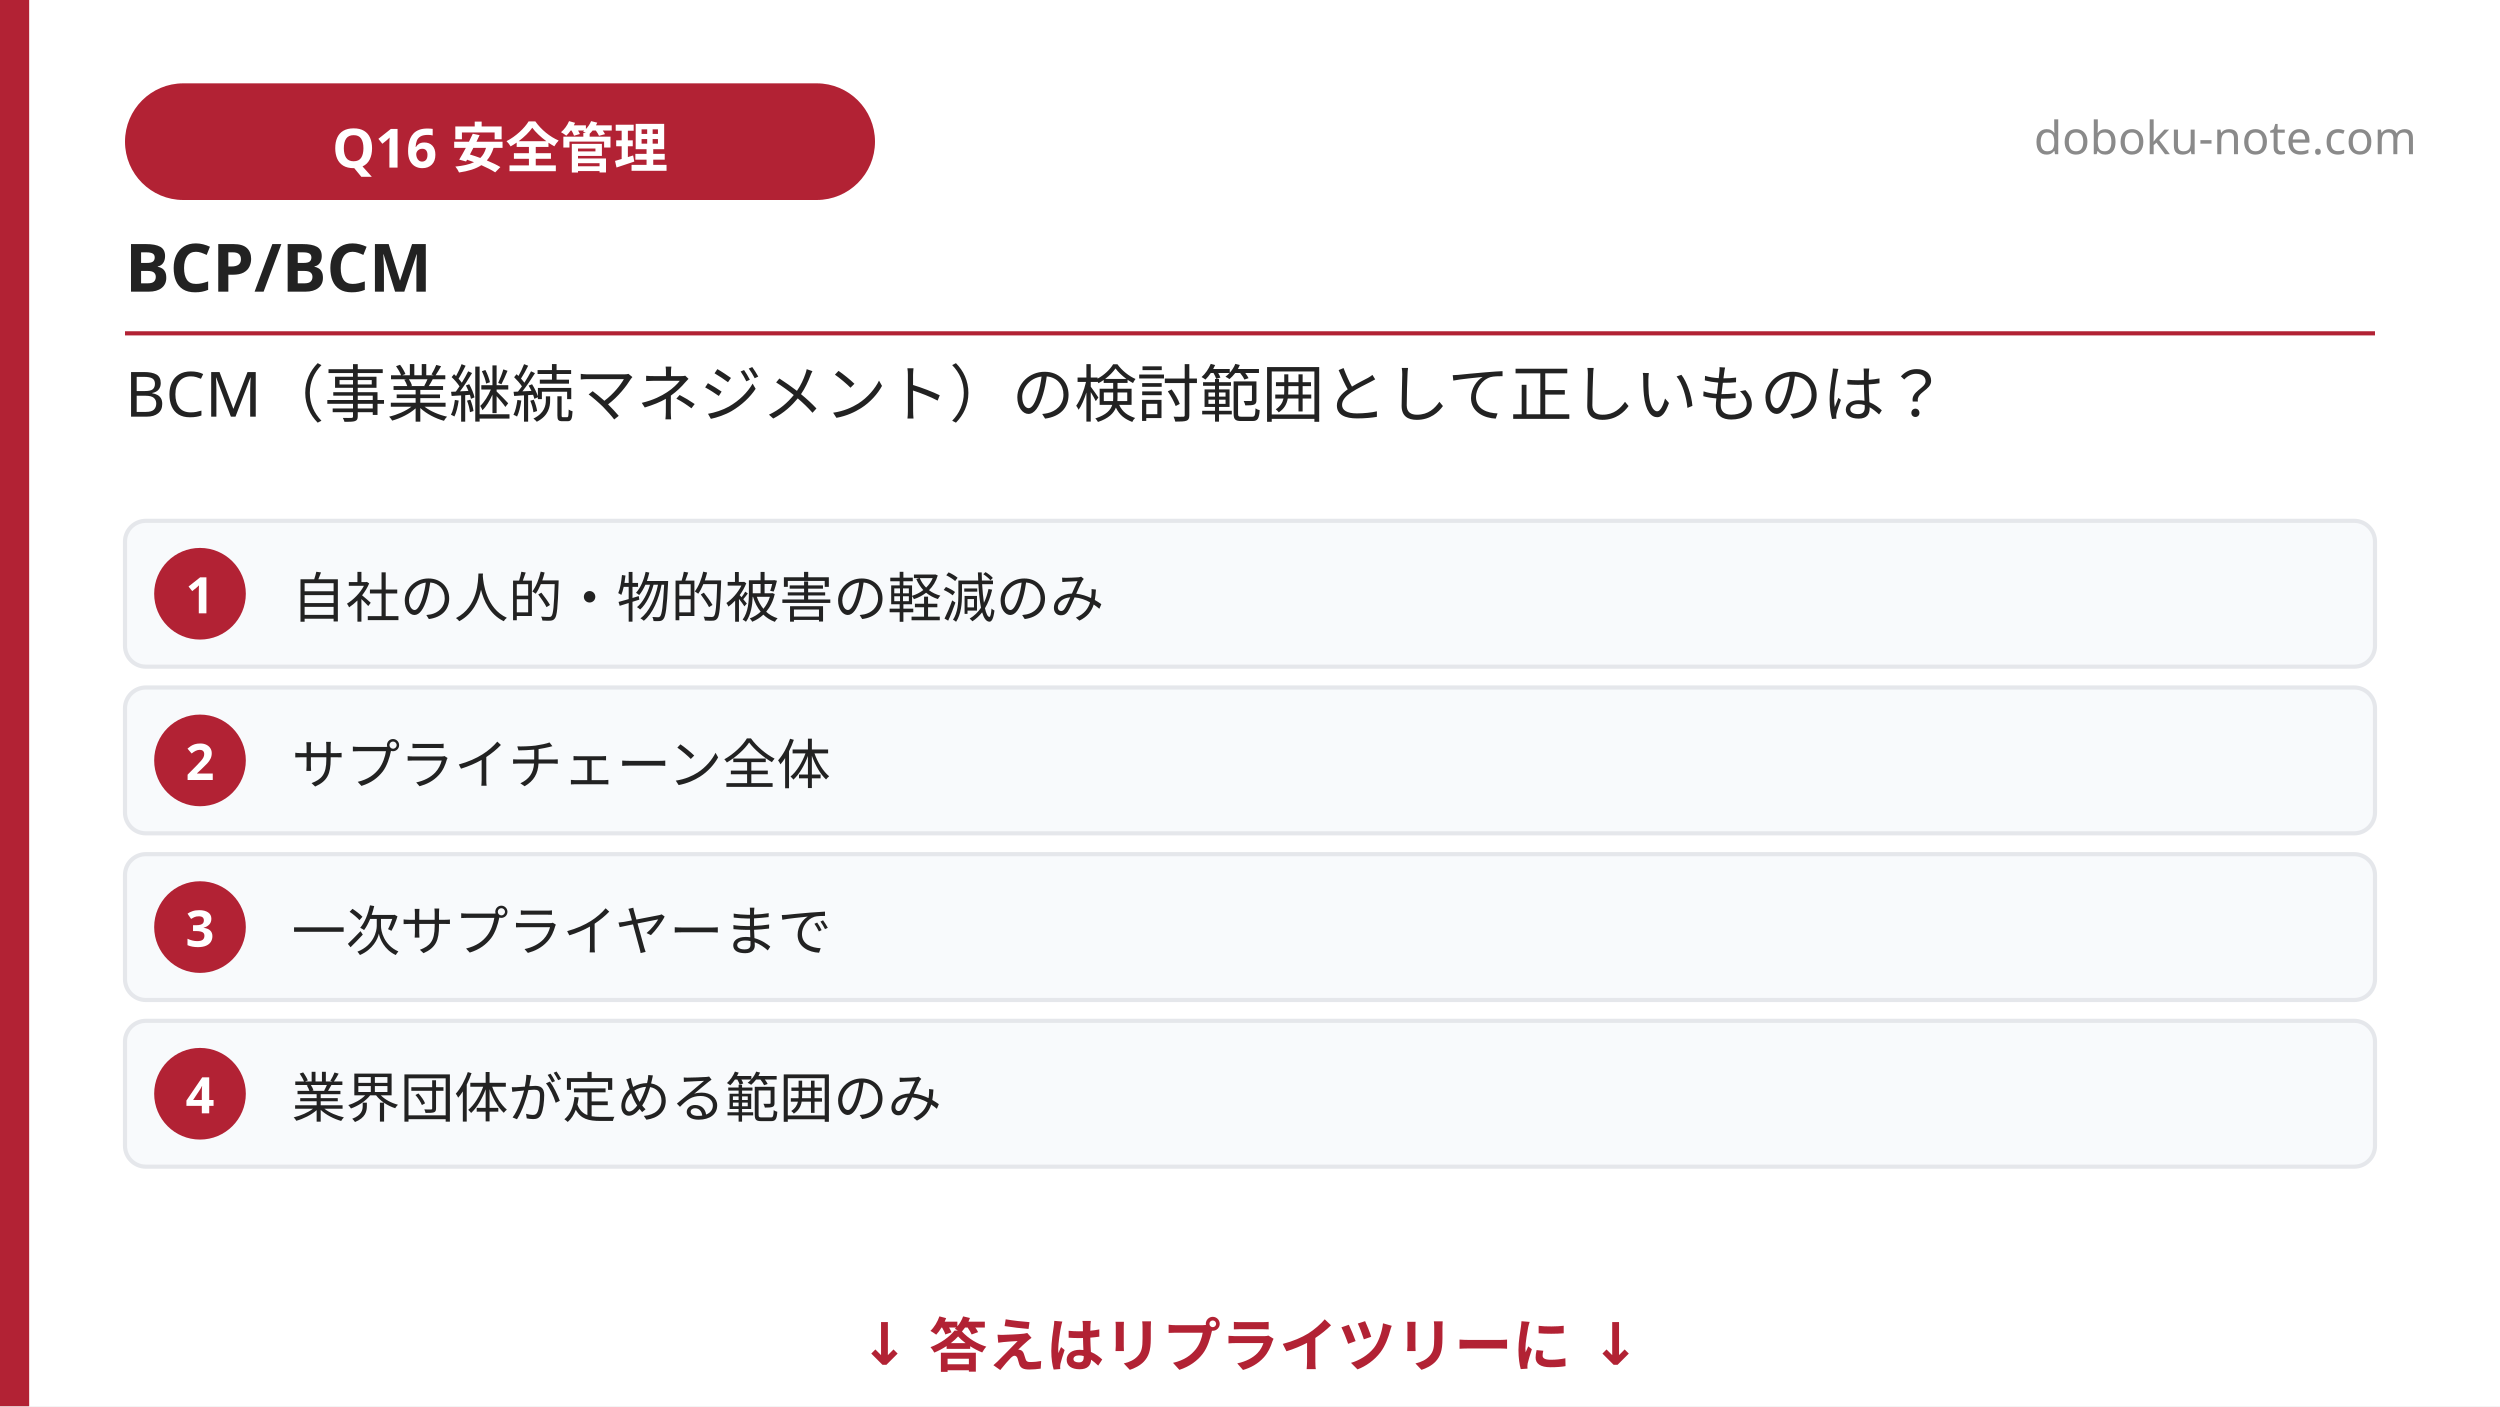
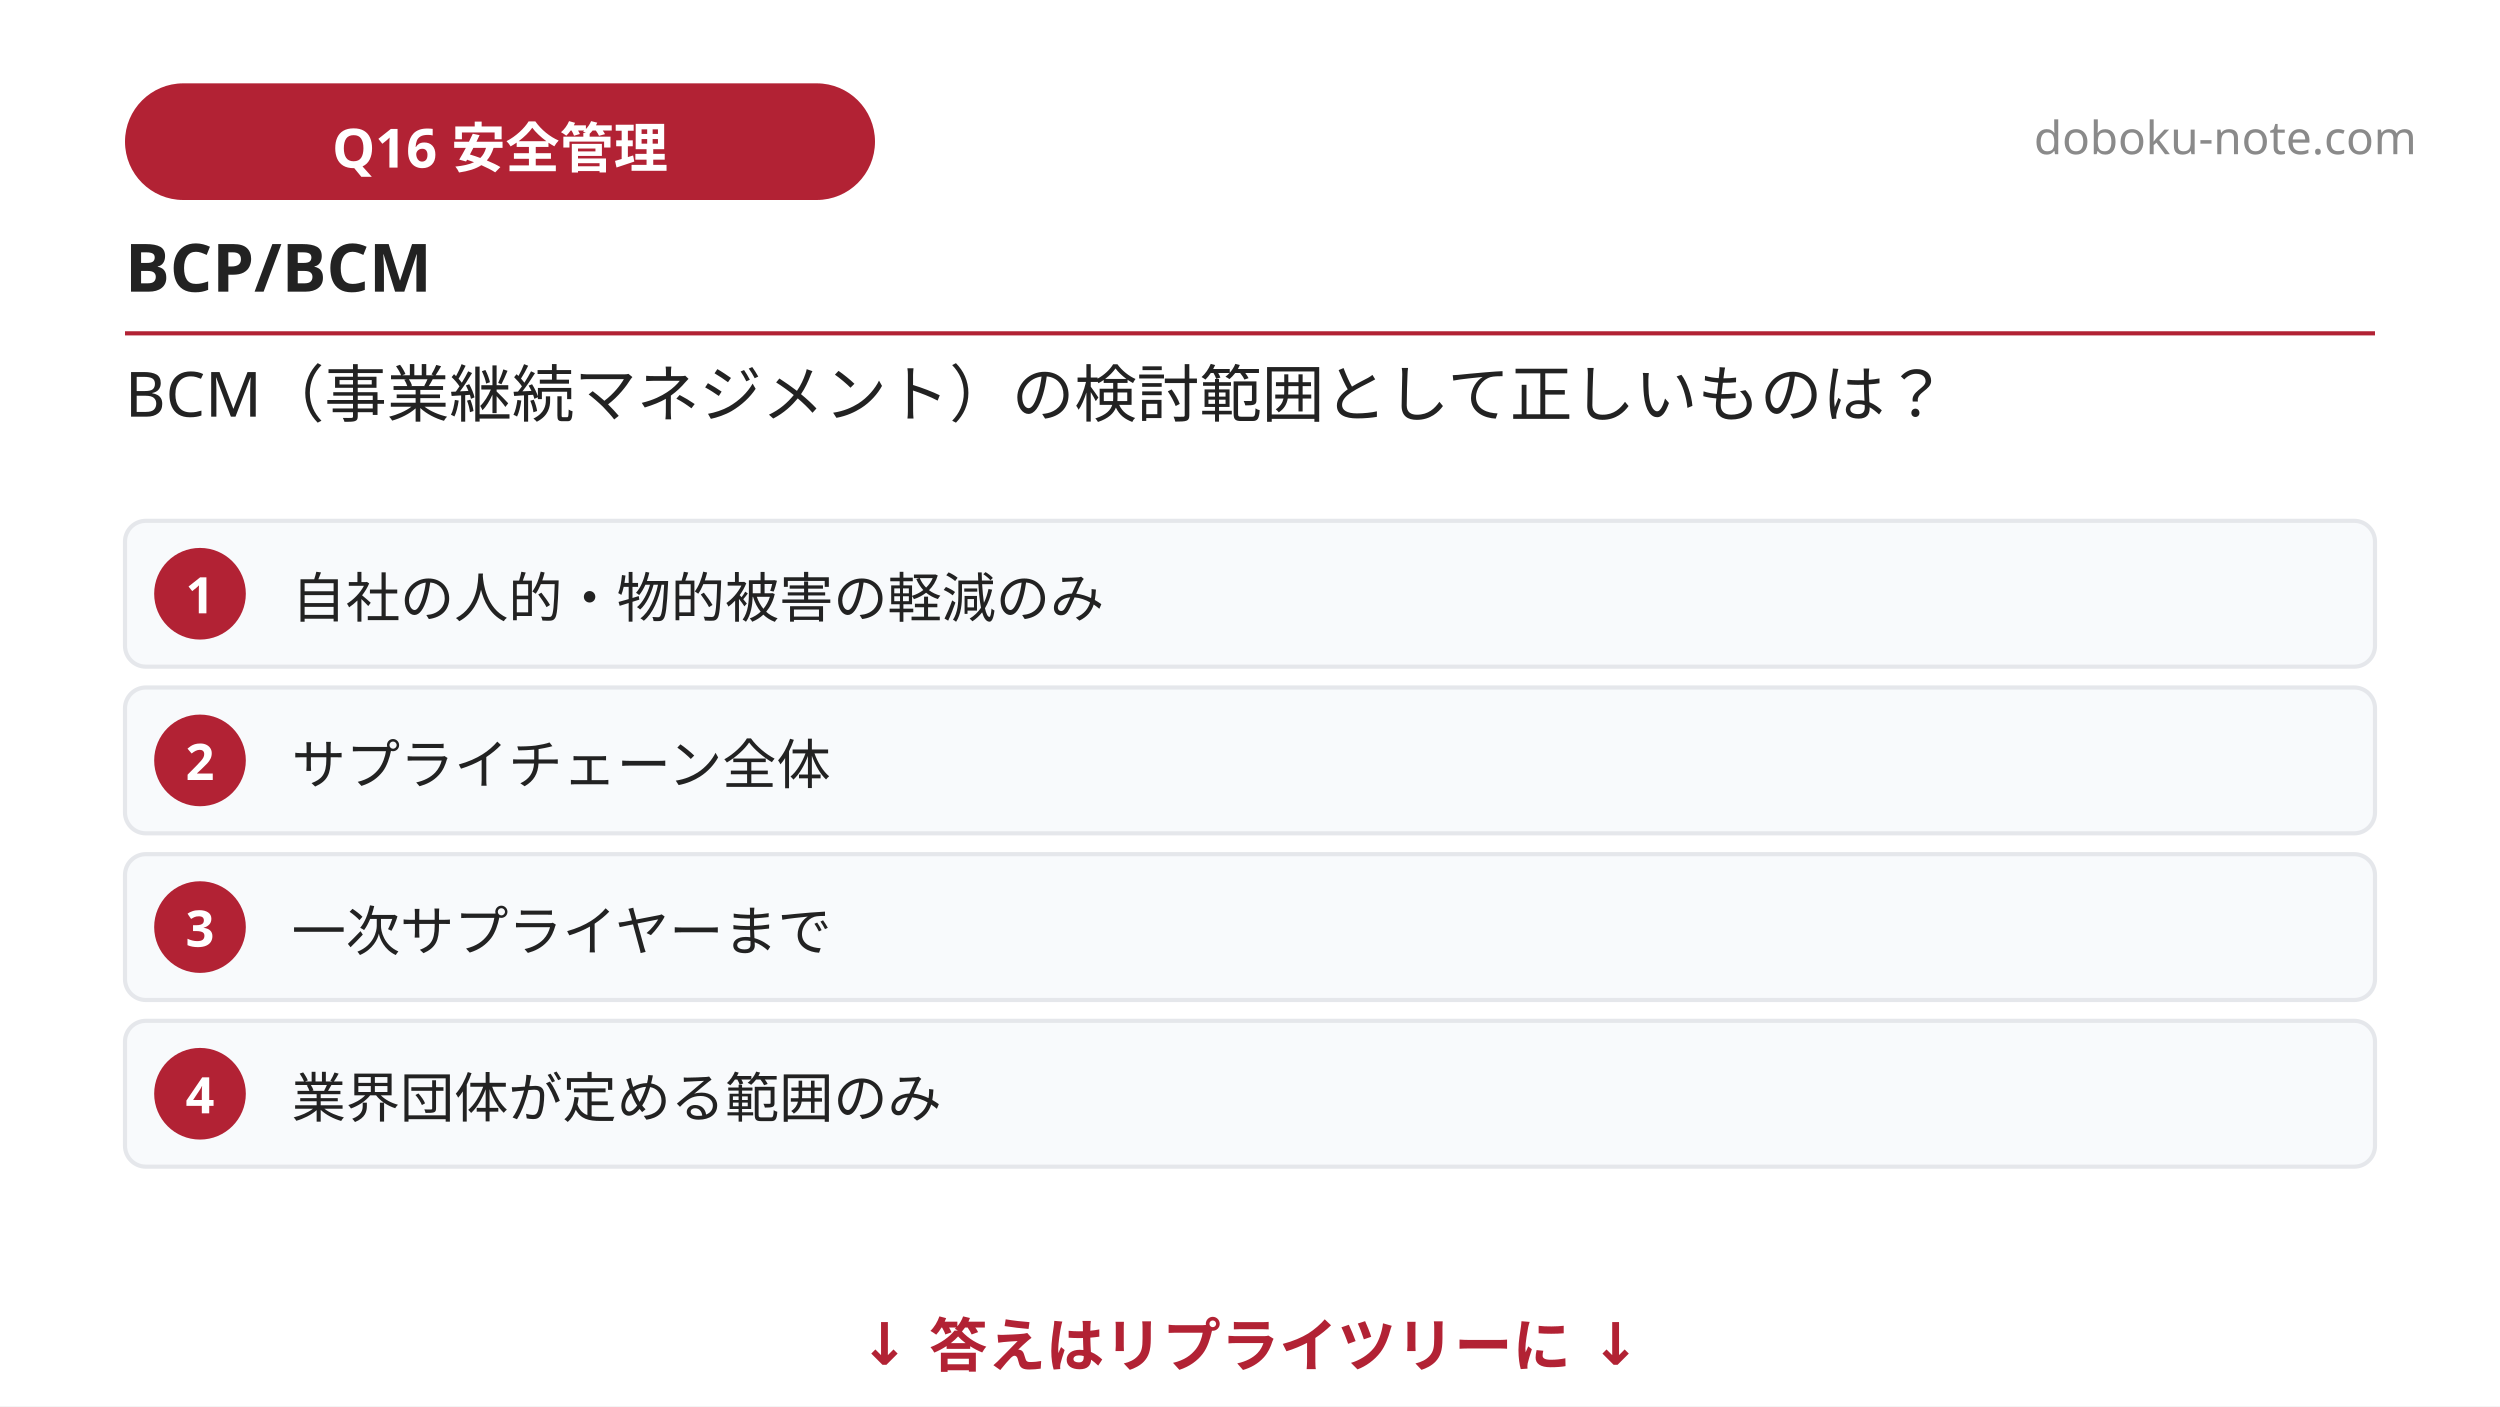
<svg xmlns="http://www.w3.org/2000/svg" width="1200" height="675" viewBox="0 0 1200 675">
  <rect x="0" y="0" width="1200" height="675" fill="#ffffff" />
-   <rect x="0" y="0" width="14" height="675" fill="#b22234" />
  <rect x="60" y="40" width="360" height="56" rx="28" fill="#b22234" />
  <text x="240" y="68" font-family="'Hiragino Sans', 'Hiragino Kaku Gothic ProN', 'Yu Gothic', 'Noto Sans JP', sans-serif" font-size="26" font-weight="700" fill="#ffffff" text-anchor="middle" dominant-baseline="central">Q16 安全管理</text>
  <text x="1160" y="74" font-family="'Hiragino Sans', 'Hiragino Kaku Gothic ProN', 'Yu Gothic', 'Noto Sans JP', sans-serif" font-size="22" fill="#8a8a8a" text-anchor="end">doboku-note.com</text>
  <text x="60" y="140" font-family="'Hiragino Sans', 'Hiragino Kaku Gothic ProN', 'Yu Gothic', 'Noto Sans JP', sans-serif" font-size="32" font-weight="800" fill="#222222">BCP/BCM</text>
  <line x1="60" y1="160" x2="1140" y2="160" stroke="#b22234" stroke-width="2" />
  <text font-family="'Hiragino Sans', 'Hiragino Kaku Gothic ProN', 'Yu Gothic', 'Noto Sans JP', sans-serif" font-size="30" font-weight="500" fill="#222222">
    <tspan x="60" y="200">BCM（事業継続マネジメント）の検討範囲として正しいものは？</tspan>
  </text>
  <g>
    <rect x="60" y="250" width="1080" height="70" rx="10" fill="#f8fafc" stroke="#e5e7eb" stroke-width="2" />
    <circle cx="96" cy="285" r="22" fill="#b22234" />
    <text x="96" y="285" font-family="'Hiragino Sans', 'Hiragino Kaku Gothic ProN', 'Yu Gothic', 'Noto Sans JP', sans-serif" font-size="24.2" font-weight="700" fill="#ffffff" text-anchor="middle" dominant-baseline="central">1</text>
    <text font-family="'Hiragino Sans', 'Hiragino Kaku Gothic ProN', 'Yu Gothic', 'Noto Sans JP', sans-serif" font-size="26" fill="#222222" dominant-baseline="central">
      <tspan x="140" y="285">自社の人的・物的被害の軽減のみ</tspan>
    </text>
  </g>
  <g>
    <rect x="60" y="330" width="1080" height="70" rx="10" fill="#f8fafc" stroke="#e5e7eb" stroke-width="2" />
    <circle cx="96" cy="365" r="22" fill="#b22234" />
    <text x="96" y="365" font-family="'Hiragino Sans', 'Hiragino Kaku Gothic ProN', 'Yu Gothic', 'Noto Sans JP', sans-serif" font-size="24.2" font-weight="700" fill="#ffffff" text-anchor="middle" dominant-baseline="central">2</text>
    <text font-family="'Hiragino Sans', 'Hiragino Kaku Gothic ProN', 'Yu Gothic', 'Noto Sans JP', sans-serif" font-size="26" fill="#222222" dominant-baseline="central">
      <tspan x="140" y="365">サプライチェーン全体</tspan>
    </text>
  </g>
  <g>
    <rect x="60" y="410" width="1080" height="70" rx="10" fill="#f8fafc" stroke="#e5e7eb" stroke-width="2" />
    <circle cx="96" cy="445" r="22" fill="#b22234" />
    <text x="96" y="445" font-family="'Hiragino Sans', 'Hiragino Kaku Gothic ProN', 'Yu Gothic', 'Noto Sans JP', sans-serif" font-size="24.2" font-weight="700" fill="#ffffff" text-anchor="middle" dominant-baseline="central">3</text>
    <text font-family="'Hiragino Sans', 'Hiragino Kaku Gothic ProN', 'Yu Gothic', 'Noto Sans JP', sans-serif" font-size="26" fill="#222222" dominant-baseline="central">
      <tspan x="140" y="445">一次サプライヤーまで</tspan>
    </text>
  </g>
  <g>
    <rect x="60" y="490" width="1080" height="70" rx="10" fill="#f8fafc" stroke="#e5e7eb" stroke-width="2" />
    <circle cx="96" cy="525" r="22" fill="#b22234" />
    <text x="96" y="525" font-family="'Hiragino Sans', 'Hiragino Kaku Gothic ProN', 'Yu Gothic', 'Noto Sans JP', sans-serif" font-size="24.2" font-weight="700" fill="#ffffff" text-anchor="middle" dominant-baseline="central">4</text>
    <text font-family="'Hiragino Sans', 'Hiragino Kaku Gothic ProN', 'Yu Gothic', 'Noto Sans JP', sans-serif" font-size="26" fill="#222222" dominant-baseline="central">
      <tspan x="140" y="525">業界団体が定める範囲のみ</tspan>
    </text>
  </g>
  <text x="600" y="655" font-family="'Hiragino Sans', 'Hiragino Kaku Gothic ProN', 'Yu Gothic', 'Noto Sans JP', sans-serif" font-size="28" font-weight="700" fill="#b22234" text-anchor="middle">↓ 答えはリプライツリーに ↓</text>
</svg>
